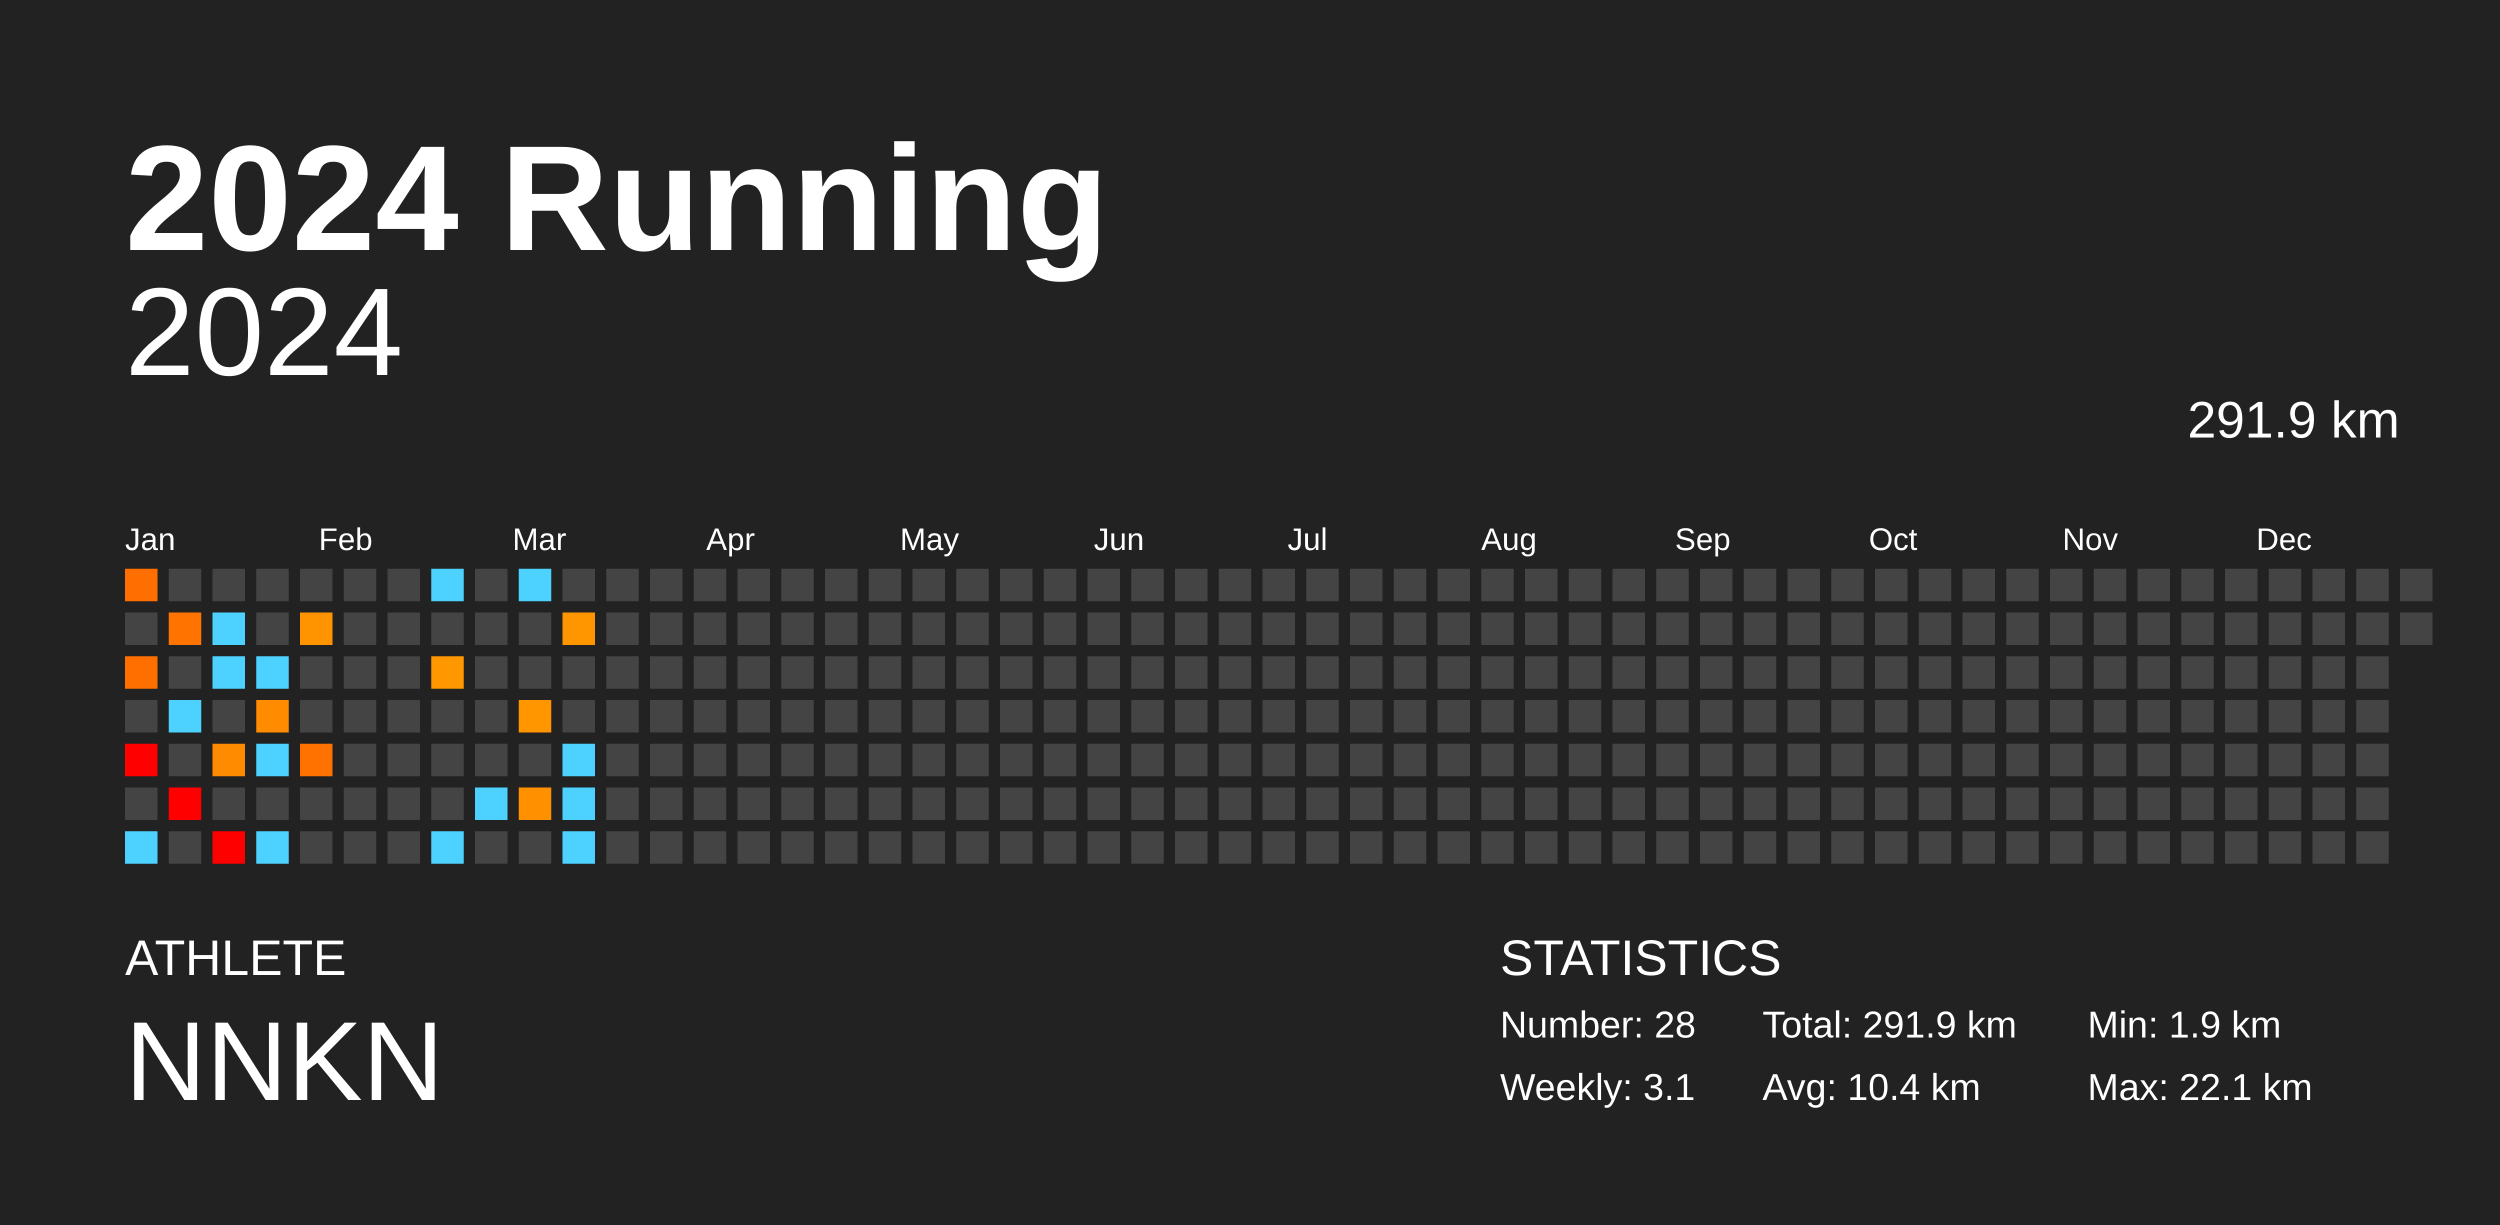
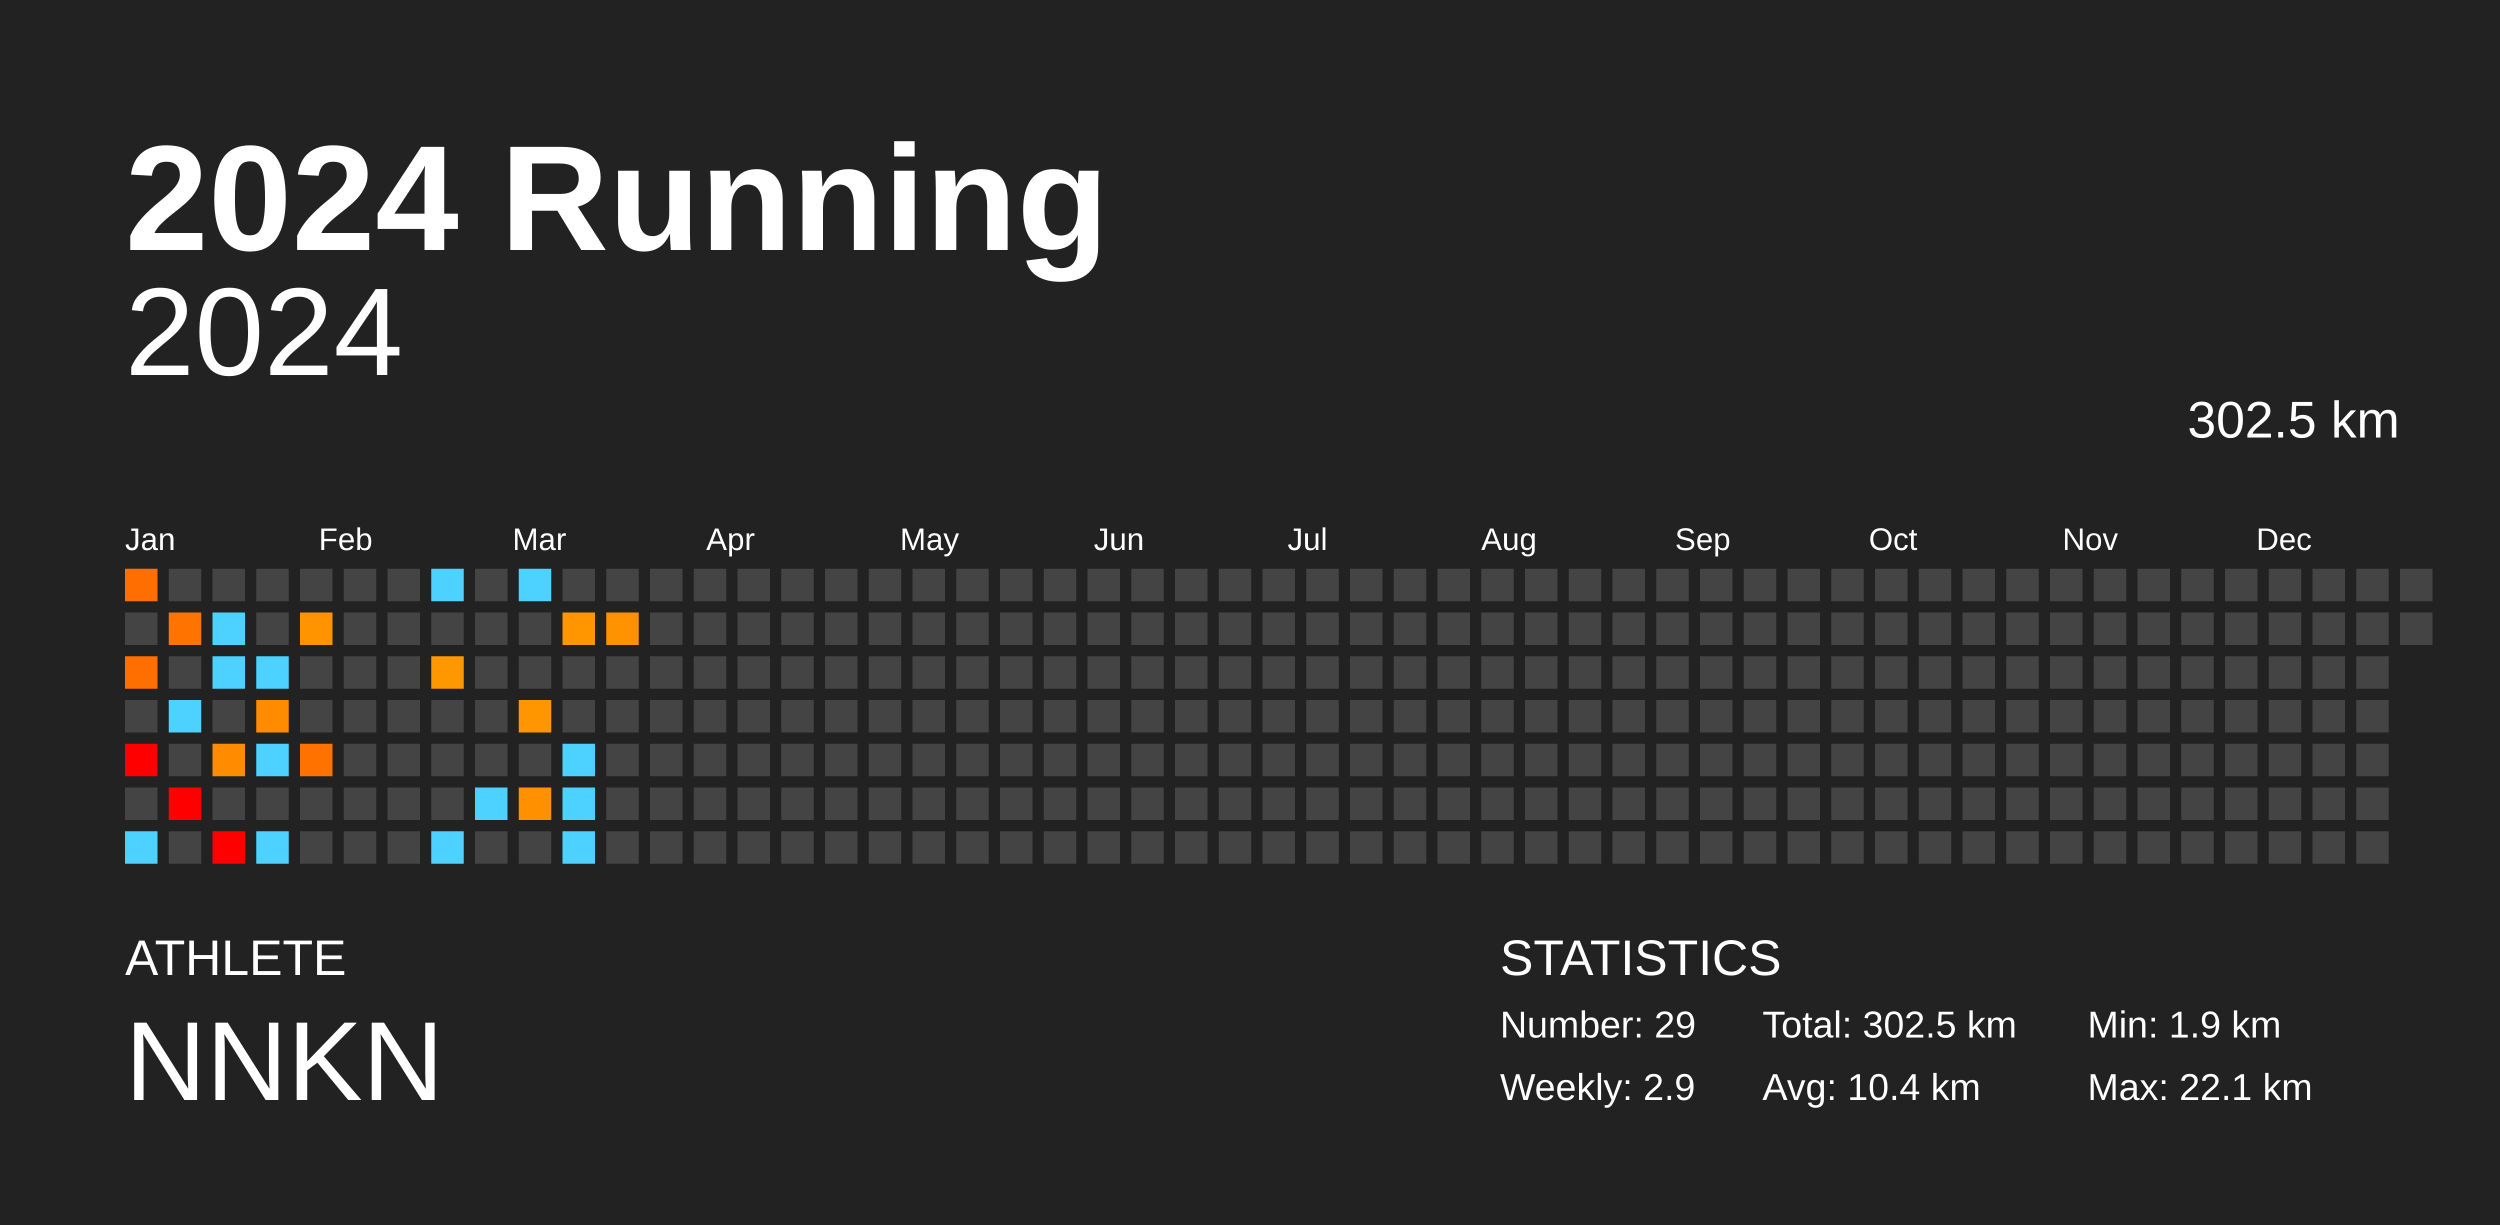
<svg xmlns="http://www.w3.org/2000/svg" baseProfile="full" height="98mm" version="1.1" viewBox="0,0,200,98" width="200mm">
  <defs />
  <rect fill="#222222" height="98" width="200" x="0" y="0" />
  <text fill="#FFFFFF" style="font-size:12px; font-family:Arial; font-weight:bold;" x="10" y="20">2024 Running</text>
  <text fill="#FFFFFF" style="font-size:4px; font-family:Arial" x="10" y="78">ATHLETE</text>
  <text fill="#FFFFFF" style="font-size:9px; font-family:Arial" x="10" y="88">NNKN</text>
  <text fill="#FFFFFF" style="font-size:4px; font-family:Arial" x="120" y="78">STATISTICS</text>
-   <text fill="#FFFFFF" style="font-size:3px; font-family:Arial" x="120" y="83">Number: 28</text>
-   <text fill="#FFFFFF" style="font-size:3px; font-family:Arial" x="120" y="88">Weekly: 3.1</text>
-   <text fill="#FFFFFF" style="font-size:3px; font-family:Arial" x="141" y="83">Total: 291.9 km</text>
+   <text fill="#FFFFFF" style="font-size:3px; font-family:Arial" x="120" y="83">Number: 29</text>
+   <text fill="#FFFFFF" style="font-size:3px; font-family:Arial" x="120" y="88">Weekly: 2.9</text>
+   <text fill="#FFFFFF" style="font-size:3px; font-family:Arial" x="141" y="83">Total: 302.5 km</text>
  <text fill="#FFFFFF" style="font-size:3px; font-family:Arial" x="141" y="88">Avg: 10.4 km</text>
  <text fill="#FFFFFF" style="font-size:3px; font-family:Arial" x="167" y="83">Min: 1.9 km</text>
  <text fill="#FFFFFF" style="font-size:3px; font-family:Arial" x="167" y="88">Max: 22.1 km</text>
  <text alignment-baseline="hanging" fill="#FFFFFF" style="font-size:10.0px; font-family:Arial;" x="10" y="30">2024</text>
-   <text alignment-baseline="hanging" fill="#FFFFFF" style="font-size:4.125px; font-family:Arial;" x="175" y="35">291.9 km</text>
+   <text alignment-baseline="hanging" fill="#FFFFFF" style="font-size:4.125px; font-family:Arial;" x="175" y="35">302.5 km</text>
  <text fill="#FFFFFF" style="font-size:2.5px; font-family:Arial" x="10.0" y="44">Jan</text>
  <text fill="#FFFFFF" style="font-size:2.5px; font-family:Arial" x="25.5" y="44">Feb</text>
  <text fill="#FFFFFF" style="font-size:2.5px; font-family:Arial" x="41.0" y="44">Mar</text>
  <text fill="#FFFFFF" style="font-size:2.5px; font-family:Arial" x="56.5" y="44">Apr</text>
  <text fill="#FFFFFF" style="font-size:2.5px; font-family:Arial" x="72.0" y="44">May</text>
  <text fill="#FFFFFF" style="font-size:2.5px; font-family:Arial" x="87.5" y="44">Jun</text>
  <text fill="#FFFFFF" style="font-size:2.5px; font-family:Arial" x="103.0" y="44">Jul</text>
  <text fill="#FFFFFF" style="font-size:2.5px; font-family:Arial" x="118.5" y="44">Aug</text>
  <text fill="#FFFFFF" style="font-size:2.5px; font-family:Arial" x="134.0" y="44">Sep</text>
  <text fill="#FFFFFF" style="font-size:2.5px; font-family:Arial" x="149.5" y="44">Oct</text>
  <text fill="#FFFFFF" style="font-size:2.5px; font-family:Arial" x="165.0" y="44">Nov</text>
  <text fill="#FFFFFF" style="font-size:2.5px; font-family:Arial" x="180.5" y="44">Dec</text>
  <rect fill="#ff6e00" height="2.6" width="2.6" x="10.0" y="45.5" />
  <rect fill="#444444" height="2.6" width="2.6" x="10.0" y="49.0" />
  <rect fill="#ff6f00" height="2.6" width="2.6" x="10.0" y="52.5" />
  <rect fill="#444444" height="2.6" width="2.6" x="10.0" y="56.0" />
  <rect fill="red" height="2.6" width="2.6" x="10.0" y="59.5" />
  <rect fill="#444444" height="2.6" width="2.6" x="10.0" y="63.0" />
  <rect fill="#4dd2ff" height="2.6" width="2.6" x="10.0" y="66.5" />
  <rect fill="#444444" height="2.6" width="2.6" x="13.5" y="45.5" />
  <rect fill="#ff7400" height="2.6" width="2.6" x="13.5" y="49.0" />
  <rect fill="#444444" height="2.6" width="2.6" x="13.5" y="52.5" />
  <rect fill="#4dd2ff" height="2.6" width="2.6" x="13.5" y="56.0" />
  <rect fill="#444444" height="2.6" width="2.6" x="13.5" y="59.5" />
  <rect fill="red" height="2.6" width="2.6" x="13.5" y="63.0" />
  <rect fill="#444444" height="2.6" width="2.6" x="13.5" y="66.5" />
  <rect fill="#444444" height="2.6" width="2.6" x="17.0" y="45.5" />
  <rect fill="#4dd2ff" height="2.6" width="2.6" x="17.0" y="49.0" />
  <rect fill="#4dd2ff" height="2.6" width="2.6" x="17.0" y="52.5" />
  <rect fill="#444444" height="2.6" width="2.6" x="17.0" y="56.0" />
  <rect fill="#ff8b00" height="2.6" width="2.6" x="17.0" y="59.5" />
  <rect fill="#444444" height="2.6" width="2.6" x="17.0" y="63.0" />
  <rect fill="red" height="2.6" width="2.6" x="17.0" y="66.5" />
  <rect fill="#444444" height="2.6" width="2.6" x="20.5" y="45.5" />
  <rect fill="#444444" height="2.6" width="2.6" x="20.5" y="49.0" />
  <rect fill="#4dd2ff" height="2.6" width="2.6" x="20.5" y="52.5" />
  <rect fill="#ff8b00" height="2.6" width="2.6" x="20.5" y="56.0" />
  <rect fill="#4dd2ff" height="2.6" width="2.6" x="20.5" y="59.5" />
  <rect fill="#444444" height="2.6" width="2.6" x="20.5" y="63.0" />
  <rect fill="#4dd2ff" height="2.6" width="2.6" x="20.5" y="66.5" />
  <rect fill="#444444" height="2.6" width="2.6" x="24.0" y="45.5" />
  <rect fill="#ff9400" height="2.6" width="2.6" x="24.0" y="49.0" />
  <rect fill="#444444" height="2.6" width="2.6" x="24.0" y="52.5" />
  <rect fill="#444444" height="2.6" width="2.6" x="24.0" y="56.0" />
  <rect fill="#ff7200" height="2.6" width="2.6" x="24.0" y="59.5" />
  <rect fill="#444444" height="2.6" width="2.6" x="24.0" y="63.0" />
  <rect fill="#444444" height="2.6" width="2.6" x="24.0" y="66.5" />
  <rect fill="#444444" height="2.6" width="2.6" x="27.5" y="45.5" />
  <rect fill="#444444" height="2.6" width="2.6" x="27.5" y="49.0" />
  <rect fill="#444444" height="2.6" width="2.6" x="27.5" y="52.5" />
  <rect fill="#444444" height="2.6" width="2.6" x="27.5" y="56.0" />
  <rect fill="#444444" height="2.6" width="2.6" x="27.5" y="59.5" />
  <rect fill="#444444" height="2.6" width="2.6" x="27.5" y="63.0" />
  <rect fill="#444444" height="2.6" width="2.6" x="27.5" y="66.5" />
  <rect fill="#444444" height="2.6" width="2.6" x="31.0" y="45.5" />
  <rect fill="#444444" height="2.6" width="2.6" x="31.0" y="49.0" />
  <rect fill="#444444" height="2.6" width="2.6" x="31.0" y="52.5" />
  <rect fill="#444444" height="2.6" width="2.6" x="31.0" y="56.0" />
  <rect fill="#444444" height="2.6" width="2.6" x="31.0" y="59.5" />
  <rect fill="#444444" height="2.6" width="2.6" x="31.0" y="63.0" />
  <rect fill="#444444" height="2.6" width="2.6" x="31.0" y="66.5" />
  <rect fill="#4dd2ff" height="2.6" width="2.6" x="34.5" y="45.5" />
  <rect fill="#444444" height="2.6" width="2.6" x="34.5" y="49.0" />
  <rect fill="#ff9800" height="2.6" width="2.6" x="34.5" y="52.5" />
  <rect fill="#444444" height="2.6" width="2.6" x="34.5" y="56.0" />
  <rect fill="#444444" height="2.6" width="2.6" x="34.5" y="59.5" />
  <rect fill="#444444" height="2.6" width="2.6" x="34.5" y="63.0" />
  <rect fill="#4dd2ff" height="2.6" width="2.6" x="34.5" y="66.5" />
  <rect fill="#444444" height="2.6" width="2.6" x="38.0" y="45.5" />
  <rect fill="#444444" height="2.6" width="2.6" x="38.0" y="49.0" />
  <rect fill="#444444" height="2.6" width="2.6" x="38.0" y="52.5" />
  <rect fill="#444444" height="2.6" width="2.6" x="38.0" y="56.0" />
  <rect fill="#444444" height="2.6" width="2.6" x="38.0" y="59.5" />
  <rect fill="#4dd2ff" height="2.6" width="2.6" x="38.0" y="63.0" />
  <rect fill="#444444" height="2.6" width="2.6" x="38.0" y="66.5" />
  <rect fill="#4dd2ff" height="2.6" width="2.6" x="41.5" y="45.5" />
  <rect fill="#444444" height="2.6" width="2.6" x="41.5" y="49.0" />
  <rect fill="#444444" height="2.6" width="2.6" x="41.5" y="52.5" />
  <rect fill="#ff9600" height="2.6" width="2.6" x="41.5" y="56.0" />
  <rect fill="#444444" height="2.6" width="2.6" x="41.5" y="59.5" />
  <rect fill="#ff9000" height="2.6" width="2.6" x="41.5" y="63.0" />
  <rect fill="#444444" height="2.6" width="2.6" x="41.5" y="66.5" />
  <rect fill="#444444" height="2.6" width="2.6" x="45.0" y="45.5" />
  <rect fill="#ff9600" height="2.6" width="2.6" x="45.0" y="49.0" />
  <rect fill="#444444" height="2.6" width="2.6" x="45.0" y="52.5" />
  <rect fill="#444444" height="2.6" width="2.6" x="45.0" y="56.0" />
  <rect fill="#4dd2ff" height="2.6" width="2.6" x="45.0" y="59.5" />
  <rect fill="#4dd2ff" height="2.6" width="2.6" x="45.0" y="63.0" />
  <rect fill="#4dd2ff" height="2.6" width="2.6" x="45.0" y="66.5" />
  <rect fill="#444444" height="2.6" width="2.6" x="48.5" y="45.5" />
-   <rect fill="#444444" height="2.6" width="2.6" x="48.5" y="49.0" />
+   <rect fill="#ff9200" height="2.6" width="2.6" x="48.5" y="49.0" />
  <rect fill="#444444" height="2.6" width="2.6" x="48.5" y="52.5" />
  <rect fill="#444444" height="2.6" width="2.6" x="48.5" y="56.0" />
  <rect fill="#444444" height="2.6" width="2.6" x="48.5" y="59.5" />
  <rect fill="#444444" height="2.6" width="2.6" x="48.5" y="63.0" />
  <rect fill="#444444" height="2.6" width="2.6" x="48.5" y="66.5" />
  <rect fill="#444444" height="2.6" width="2.6" x="52.0" y="45.5" />
  <rect fill="#444444" height="2.6" width="2.6" x="52.0" y="49.0" />
  <rect fill="#444444" height="2.6" width="2.6" x="52.0" y="52.5" />
  <rect fill="#444444" height="2.6" width="2.6" x="52.0" y="56.0" />
  <rect fill="#444444" height="2.6" width="2.6" x="52.0" y="59.5" />
  <rect fill="#444444" height="2.6" width="2.6" x="52.0" y="63.0" />
  <rect fill="#444444" height="2.6" width="2.6" x="52.0" y="66.5" />
  <rect fill="#444444" height="2.6" width="2.6" x="55.5" y="45.5" />
  <rect fill="#444444" height="2.6" width="2.6" x="55.5" y="49.0" />
  <rect fill="#444444" height="2.6" width="2.6" x="55.5" y="52.5" />
  <rect fill="#444444" height="2.6" width="2.6" x="55.5" y="56.0" />
  <rect fill="#444444" height="2.6" width="2.6" x="55.5" y="59.5" />
  <rect fill="#444444" height="2.6" width="2.6" x="55.5" y="63.0" />
  <rect fill="#444444" height="2.6" width="2.6" x="55.5" y="66.5" />
  <rect fill="#444444" height="2.6" width="2.6" x="59.0" y="45.5" />
  <rect fill="#444444" height="2.6" width="2.6" x="59.0" y="49.0" />
  <rect fill="#444444" height="2.6" width="2.6" x="59.0" y="52.5" />
  <rect fill="#444444" height="2.6" width="2.6" x="59.0" y="56.0" />
  <rect fill="#444444" height="2.6" width="2.6" x="59.0" y="59.5" />
  <rect fill="#444444" height="2.6" width="2.6" x="59.0" y="63.0" />
  <rect fill="#444444" height="2.6" width="2.6" x="59.0" y="66.5" />
  <rect fill="#444444" height="2.6" width="2.6" x="62.5" y="45.5" />
  <rect fill="#444444" height="2.6" width="2.6" x="62.5" y="49.0" />
  <rect fill="#444444" height="2.6" width="2.6" x="62.5" y="52.5" />
  <rect fill="#444444" height="2.6" width="2.6" x="62.5" y="56.0" />
  <rect fill="#444444" height="2.6" width="2.6" x="62.5" y="59.5" />
  <rect fill="#444444" height="2.6" width="2.6" x="62.5" y="63.0" />
  <rect fill="#444444" height="2.6" width="2.6" x="62.5" y="66.5" />
  <rect fill="#444444" height="2.6" width="2.6" x="66.0" y="45.5" />
  <rect fill="#444444" height="2.6" width="2.6" x="66.0" y="49.0" />
  <rect fill="#444444" height="2.6" width="2.6" x="66.0" y="52.5" />
  <rect fill="#444444" height="2.6" width="2.6" x="66.0" y="56.0" />
  <rect fill="#444444" height="2.6" width="2.6" x="66.0" y="59.5" />
  <rect fill="#444444" height="2.6" width="2.6" x="66.0" y="63.0" />
  <rect fill="#444444" height="2.6" width="2.6" x="66.0" y="66.5" />
  <rect fill="#444444" height="2.6" width="2.6" x="69.5" y="45.5" />
  <rect fill="#444444" height="2.6" width="2.6" x="69.5" y="49.0" />
  <rect fill="#444444" height="2.6" width="2.6" x="69.5" y="52.5" />
  <rect fill="#444444" height="2.6" width="2.6" x="69.5" y="56.0" />
  <rect fill="#444444" height="2.6" width="2.6" x="69.5" y="59.5" />
  <rect fill="#444444" height="2.6" width="2.6" x="69.5" y="63.0" />
  <rect fill="#444444" height="2.6" width="2.6" x="69.5" y="66.5" />
  <rect fill="#444444" height="2.6" width="2.6" x="73.0" y="45.5" />
  <rect fill="#444444" height="2.6" width="2.6" x="73.0" y="49.0" />
  <rect fill="#444444" height="2.6" width="2.6" x="73.0" y="52.5" />
  <rect fill="#444444" height="2.6" width="2.6" x="73.0" y="56.0" />
  <rect fill="#444444" height="2.6" width="2.6" x="73.0" y="59.5" />
  <rect fill="#444444" height="2.6" width="2.6" x="73.0" y="63.0" />
  <rect fill="#444444" height="2.6" width="2.6" x="73.0" y="66.5" />
  <rect fill="#444444" height="2.6" width="2.6" x="76.5" y="45.5" />
  <rect fill="#444444" height="2.6" width="2.6" x="76.5" y="49.0" />
  <rect fill="#444444" height="2.6" width="2.6" x="76.5" y="52.5" />
  <rect fill="#444444" height="2.6" width="2.6" x="76.5" y="56.0" />
  <rect fill="#444444" height="2.6" width="2.6" x="76.5" y="59.5" />
  <rect fill="#444444" height="2.6" width="2.6" x="76.5" y="63.0" />
  <rect fill="#444444" height="2.6" width="2.6" x="76.5" y="66.5" />
  <rect fill="#444444" height="2.6" width="2.6" x="80.0" y="45.5" />
  <rect fill="#444444" height="2.6" width="2.6" x="80.0" y="49.0" />
  <rect fill="#444444" height="2.6" width="2.6" x="80.0" y="52.5" />
  <rect fill="#444444" height="2.6" width="2.6" x="80.0" y="56.0" />
  <rect fill="#444444" height="2.6" width="2.6" x="80.0" y="59.5" />
  <rect fill="#444444" height="2.6" width="2.6" x="80.0" y="63.0" />
  <rect fill="#444444" height="2.6" width="2.6" x="80.0" y="66.5" />
  <rect fill="#444444" height="2.6" width="2.6" x="83.5" y="45.5" />
  <rect fill="#444444" height="2.6" width="2.6" x="83.5" y="49.0" />
  <rect fill="#444444" height="2.6" width="2.6" x="83.5" y="52.5" />
  <rect fill="#444444" height="2.6" width="2.6" x="83.5" y="56.0" />
  <rect fill="#444444" height="2.6" width="2.6" x="83.5" y="59.5" />
  <rect fill="#444444" height="2.6" width="2.6" x="83.5" y="63.0" />
  <rect fill="#444444" height="2.6" width="2.6" x="83.5" y="66.5" />
  <rect fill="#444444" height="2.6" width="2.6" x="87.0" y="45.5" />
  <rect fill="#444444" height="2.6" width="2.6" x="87.0" y="49.0" />
  <rect fill="#444444" height="2.6" width="2.6" x="87.0" y="52.5" />
  <rect fill="#444444" height="2.6" width="2.6" x="87.0" y="56.0" />
  <rect fill="#444444" height="2.6" width="2.6" x="87.0" y="59.5" />
  <rect fill="#444444" height="2.6" width="2.6" x="87.0" y="63.0" />
  <rect fill="#444444" height="2.6" width="2.6" x="87.0" y="66.5" />
  <rect fill="#444444" height="2.6" width="2.6" x="90.5" y="45.5" />
  <rect fill="#444444" height="2.6" width="2.6" x="90.5" y="49.0" />
  <rect fill="#444444" height="2.6" width="2.6" x="90.5" y="52.5" />
  <rect fill="#444444" height="2.6" width="2.6" x="90.5" y="56.0" />
  <rect fill="#444444" height="2.6" width="2.6" x="90.5" y="59.5" />
  <rect fill="#444444" height="2.6" width="2.6" x="90.5" y="63.0" />
  <rect fill="#444444" height="2.6" width="2.6" x="90.5" y="66.5" />
  <rect fill="#444444" height="2.6" width="2.6" x="94.0" y="45.5" />
  <rect fill="#444444" height="2.6" width="2.6" x="94.0" y="49.0" />
  <rect fill="#444444" height="2.6" width="2.6" x="94.0" y="52.5" />
  <rect fill="#444444" height="2.6" width="2.6" x="94.0" y="56.0" />
  <rect fill="#444444" height="2.6" width="2.6" x="94.0" y="59.5" />
  <rect fill="#444444" height="2.6" width="2.6" x="94.0" y="63.0" />
  <rect fill="#444444" height="2.6" width="2.6" x="94.0" y="66.5" />
  <rect fill="#444444" height="2.6" width="2.6" x="97.5" y="45.5" />
  <rect fill="#444444" height="2.6" width="2.6" x="97.5" y="49.0" />
  <rect fill="#444444" height="2.6" width="2.6" x="97.5" y="52.5" />
  <rect fill="#444444" height="2.6" width="2.6" x="97.5" y="56.0" />
  <rect fill="#444444" height="2.6" width="2.6" x="97.5" y="59.5" />
  <rect fill="#444444" height="2.6" width="2.6" x="97.5" y="63.0" />
  <rect fill="#444444" height="2.6" width="2.6" x="97.5" y="66.5" />
  <rect fill="#444444" height="2.6" width="2.6" x="101.0" y="45.5" />
  <rect fill="#444444" height="2.6" width="2.6" x="101.0" y="49.0" />
  <rect fill="#444444" height="2.6" width="2.6" x="101.0" y="52.5" />
  <rect fill="#444444" height="2.6" width="2.6" x="101.0" y="56.0" />
  <rect fill="#444444" height="2.6" width="2.6" x="101.0" y="59.5" />
  <rect fill="#444444" height="2.6" width="2.6" x="101.0" y="63.0" />
  <rect fill="#444444" height="2.6" width="2.6" x="101.0" y="66.5" />
  <rect fill="#444444" height="2.6" width="2.6" x="104.5" y="45.5" />
  <rect fill="#444444" height="2.6" width="2.6" x="104.5" y="49.0" />
  <rect fill="#444444" height="2.6" width="2.6" x="104.5" y="52.5" />
  <rect fill="#444444" height="2.6" width="2.6" x="104.5" y="56.0" />
  <rect fill="#444444" height="2.6" width="2.6" x="104.5" y="59.5" />
  <rect fill="#444444" height="2.6" width="2.6" x="104.5" y="63.0" />
  <rect fill="#444444" height="2.6" width="2.6" x="104.5" y="66.5" />
  <rect fill="#444444" height="2.6" width="2.6" x="108.0" y="45.5" />
  <rect fill="#444444" height="2.6" width="2.6" x="108.0" y="49.0" />
  <rect fill="#444444" height="2.6" width="2.6" x="108.0" y="52.5" />
  <rect fill="#444444" height="2.6" width="2.6" x="108.0" y="56.0" />
  <rect fill="#444444" height="2.6" width="2.6" x="108.0" y="59.5" />
  <rect fill="#444444" height="2.6" width="2.6" x="108.0" y="63.0" />
  <rect fill="#444444" height="2.6" width="2.6" x="108.0" y="66.5" />
  <rect fill="#444444" height="2.6" width="2.6" x="111.5" y="45.5" />
  <rect fill="#444444" height="2.6" width="2.6" x="111.5" y="49.0" />
  <rect fill="#444444" height="2.6" width="2.6" x="111.5" y="52.5" />
  <rect fill="#444444" height="2.6" width="2.6" x="111.5" y="56.0" />
  <rect fill="#444444" height="2.6" width="2.6" x="111.5" y="59.5" />
  <rect fill="#444444" height="2.6" width="2.6" x="111.5" y="63.0" />
  <rect fill="#444444" height="2.6" width="2.6" x="111.5" y="66.5" />
  <rect fill="#444444" height="2.6" width="2.6" x="115.0" y="45.5" />
  <rect fill="#444444" height="2.6" width="2.6" x="115.0" y="49.0" />
  <rect fill="#444444" height="2.6" width="2.6" x="115.0" y="52.5" />
  <rect fill="#444444" height="2.6" width="2.6" x="115.0" y="56.0" />
  <rect fill="#444444" height="2.6" width="2.6" x="115.0" y="59.5" />
  <rect fill="#444444" height="2.6" width="2.6" x="115.0" y="63.0" />
  <rect fill="#444444" height="2.6" width="2.6" x="115.0" y="66.5" />
  <rect fill="#444444" height="2.6" width="2.6" x="118.5" y="45.5" />
  <rect fill="#444444" height="2.6" width="2.6" x="118.5" y="49.0" />
  <rect fill="#444444" height="2.6" width="2.6" x="118.5" y="52.5" />
  <rect fill="#444444" height="2.6" width="2.6" x="118.5" y="56.0" />
  <rect fill="#444444" height="2.6" width="2.6" x="118.5" y="59.5" />
  <rect fill="#444444" height="2.6" width="2.6" x="118.5" y="63.0" />
  <rect fill="#444444" height="2.6" width="2.6" x="118.5" y="66.5" />
  <rect fill="#444444" height="2.6" width="2.6" x="122.0" y="45.5" />
  <rect fill="#444444" height="2.6" width="2.6" x="122.0" y="49.0" />
  <rect fill="#444444" height="2.6" width="2.6" x="122.0" y="52.5" />
  <rect fill="#444444" height="2.6" width="2.6" x="122.0" y="56.0" />
  <rect fill="#444444" height="2.6" width="2.6" x="122.0" y="59.5" />
  <rect fill="#444444" height="2.6" width="2.6" x="122.0" y="63.0" />
  <rect fill="#444444" height="2.6" width="2.6" x="122.0" y="66.5" />
  <rect fill="#444444" height="2.6" width="2.6" x="125.5" y="45.5" />
  <rect fill="#444444" height="2.6" width="2.6" x="125.5" y="49.0" />
  <rect fill="#444444" height="2.6" width="2.6" x="125.5" y="52.5" />
  <rect fill="#444444" height="2.6" width="2.6" x="125.5" y="56.0" />
  <rect fill="#444444" height="2.6" width="2.6" x="125.5" y="59.5" />
  <rect fill="#444444" height="2.6" width="2.6" x="125.5" y="63.0" />
  <rect fill="#444444" height="2.6" width="2.6" x="125.5" y="66.5" />
  <rect fill="#444444" height="2.6" width="2.6" x="129.0" y="45.5" />
  <rect fill="#444444" height="2.6" width="2.6" x="129.0" y="49.0" />
  <rect fill="#444444" height="2.6" width="2.6" x="129.0" y="52.5" />
  <rect fill="#444444" height="2.6" width="2.6" x="129.0" y="56.0" />
  <rect fill="#444444" height="2.6" width="2.6" x="129.0" y="59.5" />
  <rect fill="#444444" height="2.6" width="2.6" x="129.0" y="63.0" />
  <rect fill="#444444" height="2.6" width="2.6" x="129.0" y="66.5" />
  <rect fill="#444444" height="2.6" width="2.6" x="132.5" y="45.5" />
  <rect fill="#444444" height="2.6" width="2.6" x="132.5" y="49.0" />
  <rect fill="#444444" height="2.6" width="2.6" x="132.5" y="52.5" />
  <rect fill="#444444" height="2.6" width="2.6" x="132.5" y="56.0" />
  <rect fill="#444444" height="2.6" width="2.6" x="132.5" y="59.5" />
  <rect fill="#444444" height="2.6" width="2.6" x="132.5" y="63.0" />
  <rect fill="#444444" height="2.6" width="2.6" x="132.5" y="66.5" />
  <rect fill="#444444" height="2.6" width="2.6" x="136.0" y="45.5" />
  <rect fill="#444444" height="2.6" width="2.6" x="136.0" y="49.0" />
  <rect fill="#444444" height="2.6" width="2.6" x="136.0" y="52.5" />
  <rect fill="#444444" height="2.6" width="2.6" x="136.0" y="56.0" />
  <rect fill="#444444" height="2.6" width="2.6" x="136.0" y="59.5" />
  <rect fill="#444444" height="2.6" width="2.6" x="136.0" y="63.0" />
  <rect fill="#444444" height="2.6" width="2.6" x="136.0" y="66.5" />
  <rect fill="#444444" height="2.6" width="2.6" x="139.5" y="45.5" />
  <rect fill="#444444" height="2.6" width="2.6" x="139.5" y="49.0" />
  <rect fill="#444444" height="2.6" width="2.6" x="139.5" y="52.5" />
  <rect fill="#444444" height="2.6" width="2.6" x="139.5" y="56.0" />
  <rect fill="#444444" height="2.6" width="2.6" x="139.5" y="59.5" />
  <rect fill="#444444" height="2.6" width="2.6" x="139.5" y="63.0" />
  <rect fill="#444444" height="2.6" width="2.6" x="139.5" y="66.5" />
  <rect fill="#444444" height="2.6" width="2.6" x="143.0" y="45.5" />
  <rect fill="#444444" height="2.6" width="2.6" x="143.0" y="49.0" />
  <rect fill="#444444" height="2.6" width="2.6" x="143.0" y="52.5" />
  <rect fill="#444444" height="2.6" width="2.6" x="143.0" y="56.0" />
  <rect fill="#444444" height="2.6" width="2.6" x="143.0" y="59.5" />
  <rect fill="#444444" height="2.6" width="2.6" x="143.0" y="63.0" />
  <rect fill="#444444" height="2.6" width="2.6" x="143.0" y="66.5" />
  <rect fill="#444444" height="2.6" width="2.6" x="146.5" y="45.5" />
  <rect fill="#444444" height="2.6" width="2.6" x="146.5" y="49.0" />
  <rect fill="#444444" height="2.6" width="2.6" x="146.5" y="52.5" />
  <rect fill="#444444" height="2.6" width="2.6" x="146.5" y="56.0" />
  <rect fill="#444444" height="2.6" width="2.6" x="146.5" y="59.5" />
  <rect fill="#444444" height="2.6" width="2.6" x="146.5" y="63.0" />
  <rect fill="#444444" height="2.6" width="2.6" x="146.5" y="66.5" />
  <rect fill="#444444" height="2.6" width="2.6" x="150.0" y="45.5" />
  <rect fill="#444444" height="2.6" width="2.6" x="150.0" y="49.0" />
  <rect fill="#444444" height="2.6" width="2.6" x="150.0" y="52.5" />
  <rect fill="#444444" height="2.6" width="2.6" x="150.0" y="56.0" />
  <rect fill="#444444" height="2.6" width="2.6" x="150.0" y="59.5" />
  <rect fill="#444444" height="2.6" width="2.6" x="150.0" y="63.0" />
  <rect fill="#444444" height="2.6" width="2.6" x="150.0" y="66.5" />
  <rect fill="#444444" height="2.6" width="2.6" x="153.5" y="45.5" />
  <rect fill="#444444" height="2.6" width="2.6" x="153.5" y="49.0" />
  <rect fill="#444444" height="2.6" width="2.6" x="153.5" y="52.5" />
  <rect fill="#444444" height="2.6" width="2.6" x="153.5" y="56.0" />
  <rect fill="#444444" height="2.6" width="2.6" x="153.5" y="59.5" />
  <rect fill="#444444" height="2.6" width="2.6" x="153.5" y="63.0" />
  <rect fill="#444444" height="2.6" width="2.6" x="153.5" y="66.5" />
  <rect fill="#444444" height="2.6" width="2.6" x="157.0" y="45.5" />
  <rect fill="#444444" height="2.6" width="2.6" x="157.0" y="49.0" />
  <rect fill="#444444" height="2.6" width="2.6" x="157.0" y="52.5" />
  <rect fill="#444444" height="2.6" width="2.6" x="157.0" y="56.0" />
  <rect fill="#444444" height="2.6" width="2.6" x="157.0" y="59.5" />
  <rect fill="#444444" height="2.6" width="2.6" x="157.0" y="63.0" />
  <rect fill="#444444" height="2.6" width="2.6" x="157.0" y="66.5" />
  <rect fill="#444444" height="2.6" width="2.6" x="160.5" y="45.5" />
  <rect fill="#444444" height="2.6" width="2.6" x="160.5" y="49.0" />
  <rect fill="#444444" height="2.6" width="2.6" x="160.5" y="52.5" />
  <rect fill="#444444" height="2.6" width="2.6" x="160.5" y="56.0" />
  <rect fill="#444444" height="2.6" width="2.6" x="160.5" y="59.5" />
  <rect fill="#444444" height="2.6" width="2.6" x="160.5" y="63.0" />
  <rect fill="#444444" height="2.6" width="2.6" x="160.5" y="66.5" />
  <rect fill="#444444" height="2.6" width="2.6" x="164.0" y="45.5" />
  <rect fill="#444444" height="2.6" width="2.6" x="164.0" y="49.0" />
  <rect fill="#444444" height="2.6" width="2.6" x="164.0" y="52.5" />
  <rect fill="#444444" height="2.6" width="2.6" x="164.0" y="56.0" />
  <rect fill="#444444" height="2.6" width="2.6" x="164.0" y="59.5" />
  <rect fill="#444444" height="2.6" width="2.6" x="164.0" y="63.0" />
  <rect fill="#444444" height="2.6" width="2.6" x="164.0" y="66.5" />
  <rect fill="#444444" height="2.6" width="2.6" x="167.5" y="45.5" />
  <rect fill="#444444" height="2.6" width="2.6" x="167.5" y="49.0" />
  <rect fill="#444444" height="2.6" width="2.6" x="167.5" y="52.5" />
  <rect fill="#444444" height="2.6" width="2.6" x="167.5" y="56.0" />
  <rect fill="#444444" height="2.6" width="2.6" x="167.5" y="59.5" />
  <rect fill="#444444" height="2.6" width="2.6" x="167.5" y="63.0" />
  <rect fill="#444444" height="2.6" width="2.6" x="167.5" y="66.5" />
  <rect fill="#444444" height="2.6" width="2.6" x="171.0" y="45.5" />
  <rect fill="#444444" height="2.6" width="2.6" x="171.0" y="49.0" />
  <rect fill="#444444" height="2.6" width="2.6" x="171.0" y="52.5" />
  <rect fill="#444444" height="2.6" width="2.6" x="171.0" y="56.0" />
  <rect fill="#444444" height="2.6" width="2.6" x="171.0" y="59.5" />
  <rect fill="#444444" height="2.6" width="2.6" x="171.0" y="63.0" />
  <rect fill="#444444" height="2.6" width="2.6" x="171.0" y="66.5" />
  <rect fill="#444444" height="2.6" width="2.6" x="174.5" y="45.5" />
  <rect fill="#444444" height="2.6" width="2.6" x="174.5" y="49.0" />
  <rect fill="#444444" height="2.6" width="2.6" x="174.5" y="52.5" />
  <rect fill="#444444" height="2.6" width="2.6" x="174.5" y="56.0" />
  <rect fill="#444444" height="2.6" width="2.6" x="174.5" y="59.5" />
  <rect fill="#444444" height="2.6" width="2.6" x="174.5" y="63.0" />
  <rect fill="#444444" height="2.6" width="2.6" x="174.5" y="66.5" />
  <rect fill="#444444" height="2.6" width="2.6" x="178.0" y="45.5" />
  <rect fill="#444444" height="2.6" width="2.6" x="178.0" y="49.0" />
  <rect fill="#444444" height="2.6" width="2.6" x="178.0" y="52.5" />
  <rect fill="#444444" height="2.6" width="2.6" x="178.0" y="56.0" />
  <rect fill="#444444" height="2.6" width="2.6" x="178.0" y="59.5" />
  <rect fill="#444444" height="2.6" width="2.6" x="178.0" y="63.0" />
  <rect fill="#444444" height="2.6" width="2.6" x="178.0" y="66.5" />
  <rect fill="#444444" height="2.6" width="2.6" x="181.5" y="45.5" />
  <rect fill="#444444" height="2.6" width="2.6" x="181.5" y="49.0" />
  <rect fill="#444444" height="2.6" width="2.6" x="181.5" y="52.5" />
  <rect fill="#444444" height="2.6" width="2.6" x="181.5" y="56.0" />
  <rect fill="#444444" height="2.6" width="2.6" x="181.5" y="59.5" />
  <rect fill="#444444" height="2.6" width="2.6" x="181.5" y="63.0" />
  <rect fill="#444444" height="2.6" width="2.6" x="181.5" y="66.5" />
  <rect fill="#444444" height="2.6" width="2.6" x="185.0" y="45.5" />
  <rect fill="#444444" height="2.6" width="2.6" x="185.0" y="49.0" />
  <rect fill="#444444" height="2.6" width="2.6" x="185.0" y="52.5" />
  <rect fill="#444444" height="2.6" width="2.6" x="185.0" y="56.0" />
  <rect fill="#444444" height="2.6" width="2.6" x="185.0" y="59.5" />
  <rect fill="#444444" height="2.6" width="2.6" x="185.0" y="63.0" />
  <rect fill="#444444" height="2.6" width="2.6" x="185.0" y="66.5" />
  <rect fill="#444444" height="2.6" width="2.6" x="188.5" y="45.5" />
  <rect fill="#444444" height="2.6" width="2.6" x="188.5" y="49.0" />
  <rect fill="#444444" height="2.6" width="2.6" x="188.5" y="52.5" />
  <rect fill="#444444" height="2.6" width="2.6" x="188.5" y="56.0" />
  <rect fill="#444444" height="2.6" width="2.6" x="188.5" y="59.5" />
  <rect fill="#444444" height="2.6" width="2.6" x="188.5" y="63.0" />
  <rect fill="#444444" height="2.6" width="2.6" x="188.5" y="66.5" />
  <rect fill="#444444" height="2.6" width="2.6" x="192.0" y="45.5" />
  <rect fill="#444444" height="2.6" width="2.6" x="192.0" y="49.0" />
</svg>
